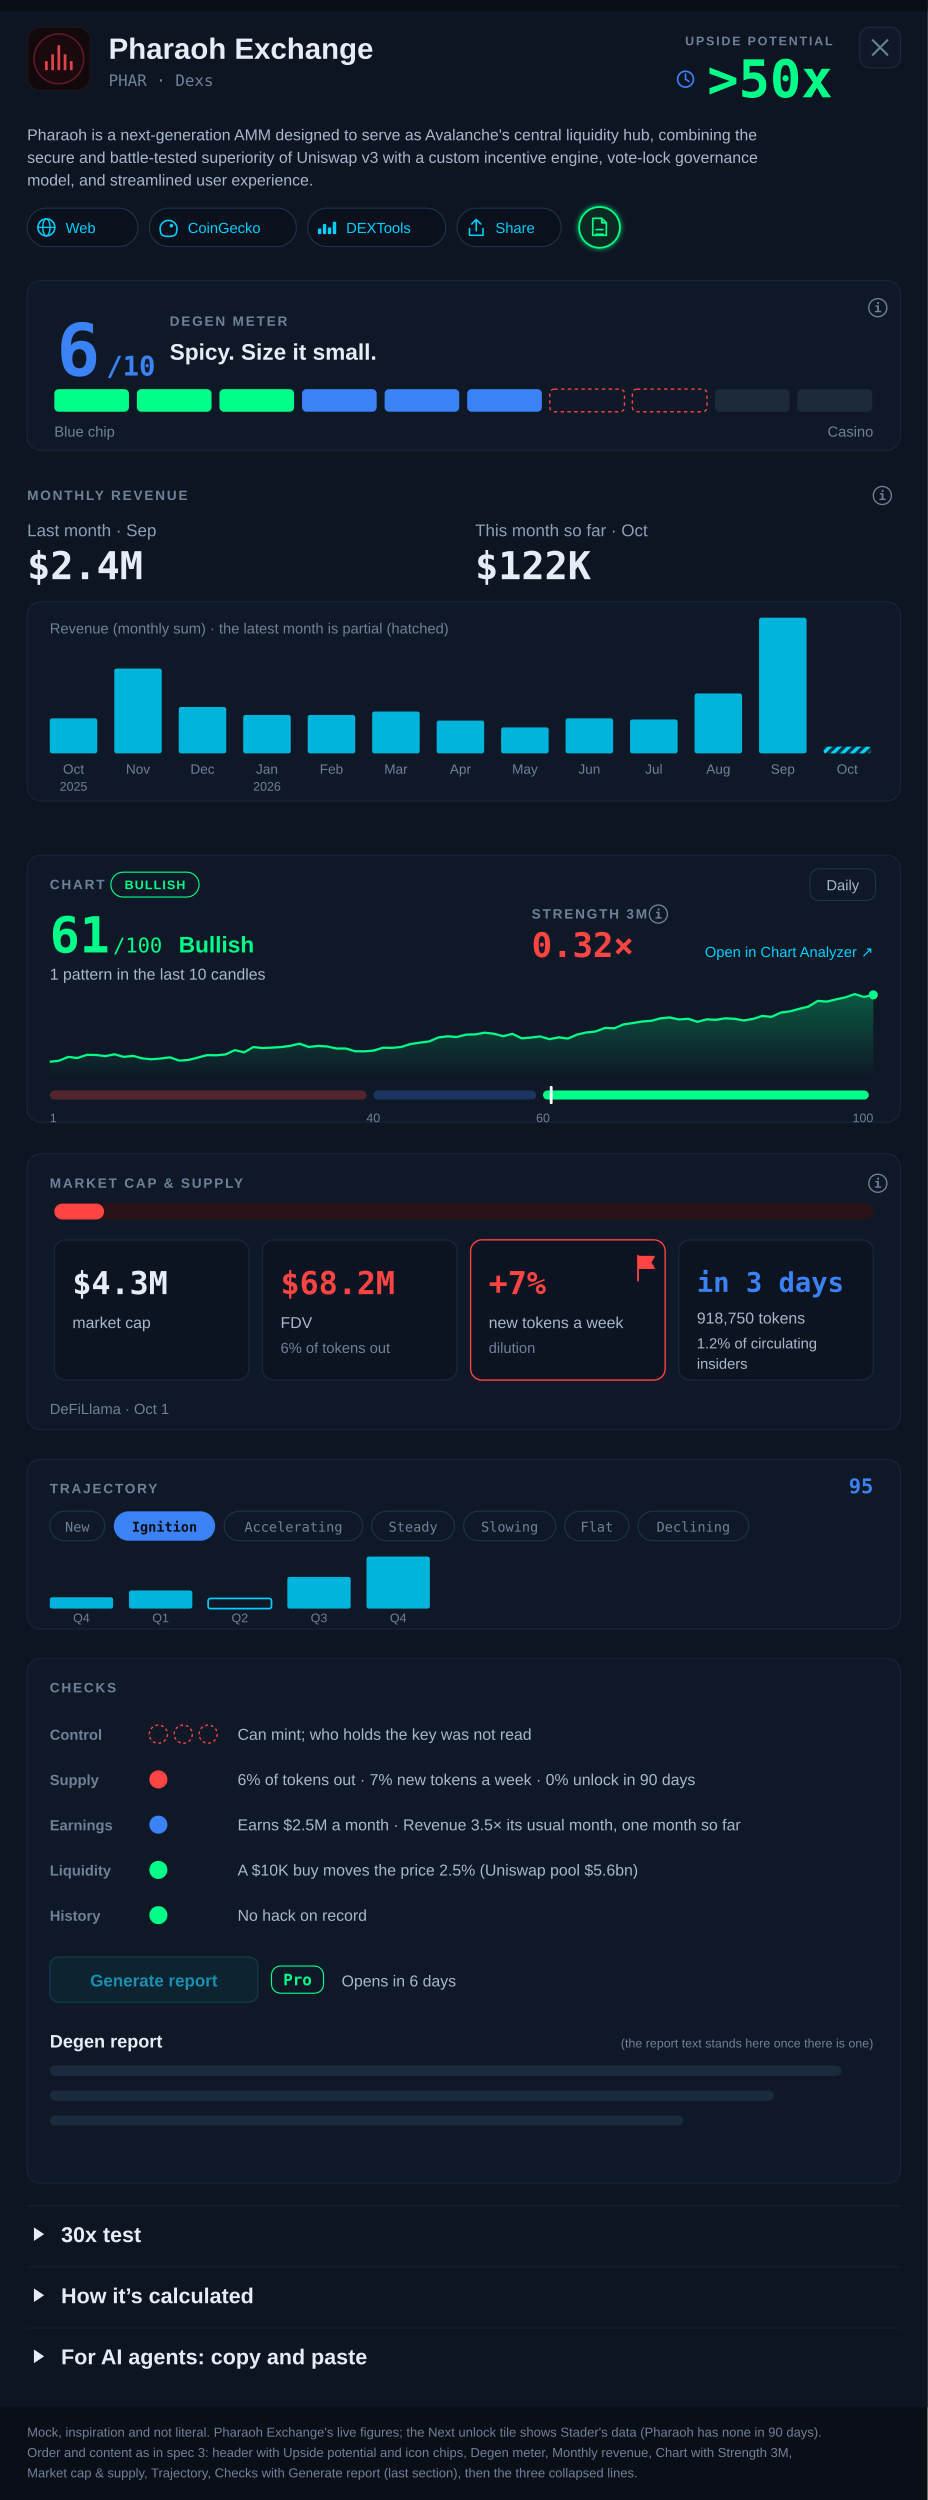
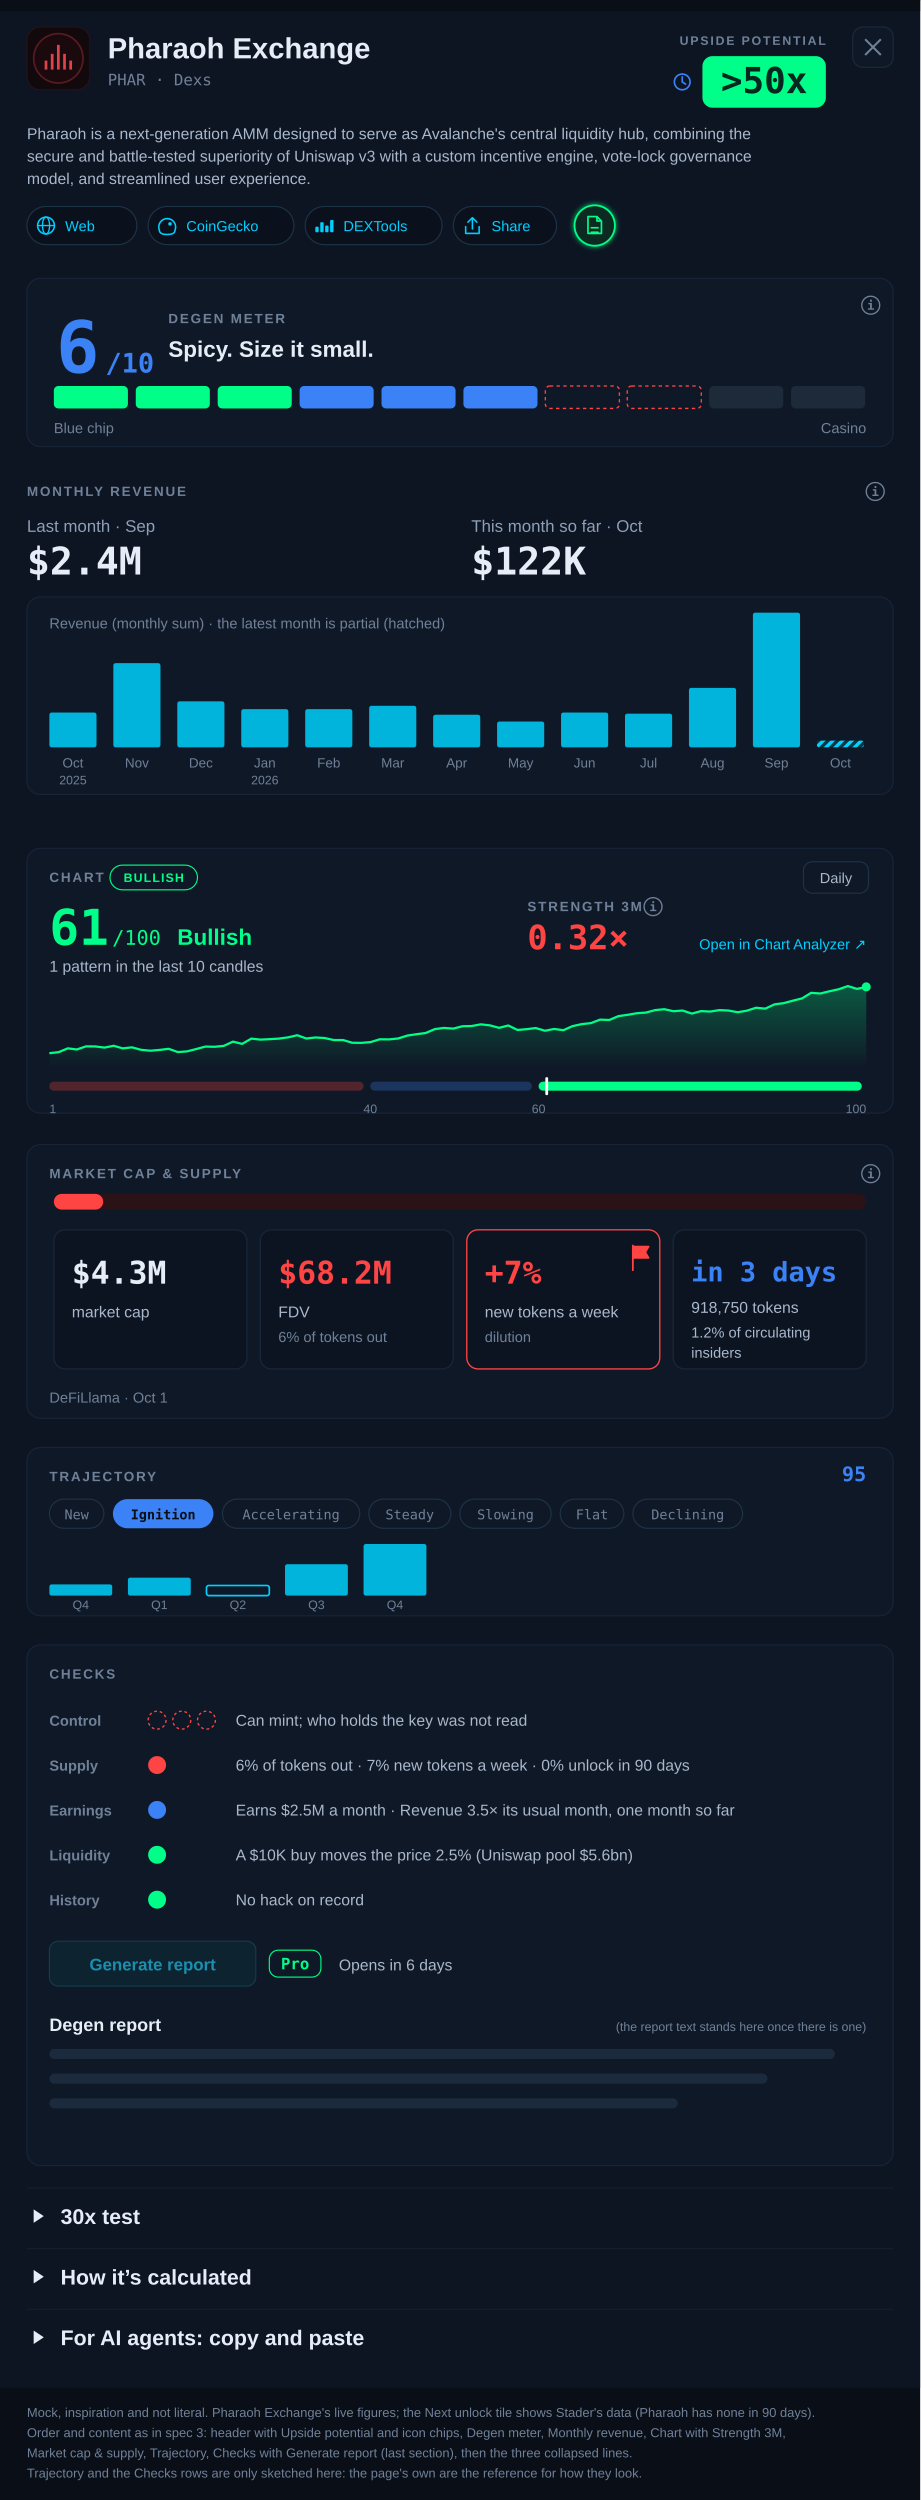
- <svg xmlns="http://www.w3.org/2000/svg" viewBox="0 0 820 2210" width="820" height="2210" role="img" aria-label="The new app detail, as spec 3 describes it">
-   <rect width="820" height="2210" fill="#0a0e17" />
+ <svg xmlns="http://www.w3.org/2000/svg" viewBox="0 0 820 2228" width="820" height="2228" role="img" aria-label="The new app detail, as spec 3 describes it">
+   <rect width="820" height="2228" fill="#0a0e17" />
  <rect x="0" y="0" width="820" height="2128" fill="#0d1422" />
  <rect x="0" y="0" width="820" height="10" rx="0" fill="#0a0e17" />
  <rect x="0" y="0" width="820" height="1" fill="#0a0e17" />
  <rect x="24" y="24" width="56" height="56" rx="12" fill="#12090d" stroke="#25131a" stroke-width="1" />
  <circle cx="52" cy="52" r="22" fill="#1a0a0e" stroke="#5a1a22" stroke-width="1.5" />
  <line x1="41.0" y1="62" x2="41.0" y2="54" stroke="#e0434a" stroke-width="2.4" />
  <line x1="46.5" y1="62" x2="46.5" y2="48" stroke="#e0434a" stroke-width="2.4" />
  <line x1="52.0" y1="62" x2="52.0" y2="40" stroke="#e0434a" stroke-width="2.4" />
  <line x1="57.5" y1="62" x2="57.5" y2="48" stroke="#e0434a" stroke-width="2.4" />
  <line x1="63.0" y1="62" x2="63.0" y2="54" stroke="#e0434a" stroke-width="2.4" />
  <text x="96" y="52" font-family="IBM Plex Sans, Segoe UI, Arial, sans-serif" font-size="26" font-weight="700" fill="#e6edf7" text-anchor="start">Pharaoh Exchange</text>
  <text x="96" y="76" font-family="IBM Plex Mono, Consolas, monospace" font-size="14" font-weight="400" fill="#6f8199" text-anchor="start">PHAR · Dexs</text>
  <text x="736" y="40" font-family="IBM Plex Sans, Segoe UI, Arial, sans-serif" font-size="11" font-weight="700" fill="#6f8199" text-anchor="end" letter-spacing="1.6">UPSIDE POTENTIAL</text>
-   <text x="736" y="86" font-family="IBM Plex Mono, Consolas, monospace" font-size="46" font-weight="700" fill="#00ff88" text-anchor="end">&gt;50x</text>
-   <circle cx="606" cy="70" r="7" fill="none" stroke="#3b82f6" stroke-width="1.5" />
-   <path d="M606 65.5V70l3 2" fill="none" stroke="#3b82f6" stroke-width="1.5" stroke-linecap="round" />
+   <rect x="626" y="50" width="110" height="46" rx="9" fill="#00ff88" />
+   <text x="681" y="83" font-family="IBM Plex Mono, Consolas, monospace" font-size="32" font-weight="700" fill="#04271f" text-anchor="middle">&gt;50x</text>
+   <circle cx="608" cy="73" r="7" fill="none" stroke="#3b82f6" stroke-width="1.5" />
+   <path d="M608 68.5V73l3 2" fill="none" stroke="#3b82f6" stroke-width="1.5" stroke-linecap="round" />
  <rect x="760" y="24" width="36" height="36" rx="9" fill="#0f1826" stroke="#1c2a3d" stroke-width="1" />
  <line x1="771" y1="35" x2="785" y2="49" stroke="#6f8199" stroke-width="1.8" />
  <line x1="785" y1="35" x2="771" y2="49" stroke="#6f8199" stroke-width="1.8" />
  <text x="24" y="124" font-family="IBM Plex Sans, Segoe UI, Arial, sans-serif" font-size="14" font-weight="400" fill="#a9b8cc" text-anchor="start">Pharaoh is a next-generation AMM designed to serve as Avalanche's central liquidity hub, combining the</text>
  <text x="24" y="144" font-family="IBM Plex Sans, Segoe UI, Arial, sans-serif" font-size="14" font-weight="400" fill="#a9b8cc" text-anchor="start">secure and battle-tested superiority of Uniswap v3 with a custom incentive engine, vote-lock governance</text>
  <text x="24" y="164" font-family="IBM Plex Sans, Segoe UI, Arial, sans-serif" font-size="14" font-weight="400" fill="#a9b8cc" text-anchor="start">model, and streamlined user experience.</text>
  <rect x="24" y="184" width="98" height="34" rx="17" fill="#0a111c" stroke="#1d3347" stroke-width="1" />
  <circle cx="41" cy="201" r="7.5" fill="none" stroke="#00cfff" stroke-width="1.4" />
  <ellipse cx="41" cy="201" rx="3.2" ry="7.5" fill="none" stroke="#00cfff" stroke-width="1.2" />
  <line x1="33.5" y1="201" x2="48.5" y2="201" stroke="#00cfff" stroke-width="1.2" />
  <text x="58" y="206" font-family="IBM Plex Sans, Segoe UI, Arial, sans-serif" font-size="13" font-weight="500" fill="#00cfff" text-anchor="start">Web</text>
  <rect x="132" y="184" width="130" height="34" rx="17" fill="#0a111c" stroke="#1d3347" stroke-width="1" />
  <path d="M142 205a7.5 7.5 0 1 1 14 0c0 3-3 4-7 4s-7-1-7-4z" fill="none" stroke="#00cfff" stroke-width="1.4" />
  <circle cx="151.5" cy="199.5" r="1.6" fill="#00cfff" />
  <text x="166" y="206" font-family="IBM Plex Sans, Segoe UI, Arial, sans-serif" font-size="13" font-weight="500" fill="#00cfff" text-anchor="start">CoinGecko</text>
  <rect x="272" y="184" width="122" height="34" rx="17" fill="#0a111c" stroke="#1d3347" stroke-width="1" />
  <rect x="281.0" y="202" width="3" height="5" rx="0.8" fill="#00cfff" />
  <rect x="285.4" y="198" width="3" height="9" rx="0.8" fill="#00cfff" />
  <rect x="289.8" y="201" width="3" height="6" rx="0.8" fill="#00cfff" />
  <rect x="294.2" y="196" width="3" height="11" rx="0.8" fill="#00cfff" />
  <text x="306" y="206" font-family="IBM Plex Sans, Segoe UI, Arial, sans-serif" font-size="13" font-weight="500" fill="#00cfff" text-anchor="start">DEXTools</text>
  <rect x="404" y="184" width="92" height="34" rx="17" fill="#0a111c" stroke="#1d3347" stroke-width="1" />
  <path d="M415 202v6h12v-6M421 204V194M417 198l4-4 4 4" fill="none" stroke="#00cfff" stroke-width="1.4" stroke-linecap="round" stroke-linejoin="round" />
  <text x="438" y="206" font-family="IBM Plex Sans, Segoe UI, Arial, sans-serif" font-size="13" font-weight="500" fill="#00cfff" text-anchor="start">Share</text>
  <circle cx="530" cy="201" r="18" fill="#0c2a22" stroke="#00ff88" stroke-width="1.6" filter="url(#glow)" />
  <path d="M524 193h8l4 4v11h-12z M532 193v4h4M527 203h6M527 207h6" fill="none" stroke="#00ff88" stroke-width="1.5" stroke-linejoin="round" stroke-linecap="round" />
  <rect x="24" y="248" width="772" height="150" rx="12" fill="#0f1826" stroke="#172538" stroke-width="1" />
  <circle cx="776" cy="272" r="8" fill="none" stroke="#6f8199" stroke-width="1.2" />
  <text x="776" y="276" font-family="IBM Plex Mono, Consolas, monospace" font-size="11" font-weight="600" fill="#6f8199" text-anchor="middle">i</text>
  <text x="50" y="332" font-family="IBM Plex Mono, Consolas, monospace" font-size="64" font-weight="700" fill="#3b82f6" text-anchor="start">6</text>
  <text x="94" y="332" font-family="IBM Plex Mono, Consolas, monospace" font-size="24" font-weight="700" fill="#3b82f6" text-anchor="start">/10</text>
  <text x="150" y="288" font-family="IBM Plex Sans, Segoe UI, Arial, sans-serif" font-size="12" font-weight="700" fill="#6f8199" text-anchor="start" letter-spacing="1.6">DEGEN METER</text>
  <text x="150" y="318" font-family="IBM Plex Sans, Segoe UI, Arial, sans-serif" font-size="20" font-weight="700" fill="#e6edf7" text-anchor="start">Spicy. Size it small.</text>
  <rect x="48" y="344" width="66" height="20" rx="4" fill="#00ff88" />
  <rect x="121" y="344" width="66" height="20" rx="4" fill="#00ff88" />
  <rect x="194" y="344" width="66" height="20" rx="4" fill="#00ff88" />
  <rect x="267" y="344" width="66" height="20" rx="4" fill="#3b82f6" />
  <rect x="340" y="344" width="66" height="20" rx="4" fill="#3b82f6" />
  <rect x="413" y="344" width="66" height="20" rx="4" fill="#3b82f6" />
  <rect x="486" y="344" width="66" height="20" rx="4" fill="none" stroke="#ff4444" stroke-width="1.2" stroke-dasharray="3 3" />
  <rect x="559" y="344" width="66" height="20" rx="4" fill="none" stroke="#ff4444" stroke-width="1.2" stroke-dasharray="3 3" />
  <rect x="632" y="344" width="66" height="20" rx="4" fill="#1d2a3a" />
  <rect x="705" y="344" width="66" height="20" rx="4" fill="#1d2a3a" />
  <text x="48" y="386" font-family="IBM Plex Sans, Segoe UI, Arial, sans-serif" font-size="13" font-weight="400" fill="#6f8199" text-anchor="start">Blue chip</text>
  <text x="772" y="386" font-family="IBM Plex Sans, Segoe UI, Arial, sans-serif" font-size="13" font-weight="400" fill="#6f8199" text-anchor="end">Casino</text>
  <text x="24" y="442" font-family="IBM Plex Sans, Segoe UI, Arial, sans-serif" font-size="12" font-weight="700" fill="#6f8199" text-anchor="start" letter-spacing="1.6">MONTHLY REVENUE</text>
  <circle cx="780" cy="438" r="8" fill="none" stroke="#6f8199" stroke-width="1.2" />
  <text x="780" y="442" font-family="IBM Plex Mono, Consolas, monospace" font-size="11" font-weight="600" fill="#6f8199" text-anchor="middle">i</text>
  <text x="24" y="474" font-family="IBM Plex Sans, Segoe UI, Arial, sans-serif" font-size="15" font-weight="400" fill="#8da0b8" text-anchor="start">Last month · Sep</text>
  <text x="24" y="512" font-family="IBM Plex Mono, Consolas, monospace" font-size="34" font-weight="700" fill="#e6edf7" text-anchor="start">$2.4M</text>
  <text x="420" y="474" font-family="IBM Plex Sans, Segoe UI, Arial, sans-serif" font-size="15" font-weight="400" fill="#8da0b8" text-anchor="start">This month so far · Oct</text>
  <text x="420" y="512" font-family="IBM Plex Mono, Consolas, monospace" font-size="34" font-weight="700" fill="#e6edf7" text-anchor="start">$122K</text>
  <rect x="24" y="532" width="772" height="176" rx="12" fill="#0f1826" stroke="#172538" stroke-width="1" />
  <text x="44" y="560" font-family="IBM Plex Sans, Segoe UI, Arial, sans-serif" font-size="13" font-weight="400" fill="#6f8199" text-anchor="start">Revenue (monthly sum) · the latest month is partial (hatched)</text>
  <defs>
    <pattern id="hatch" width="6" height="6" patternUnits="userSpaceOnUse" patternTransform="rotate(45)">
      <rect width="6" height="6" fill="#0b3a4a" />
      <rect width="3" height="6" fill="#00cfff" />
    </pattern>
    <filter id="glow" x="-50%" y="-50%" width="200%" height="200%">
      <feGaussianBlur stdDeviation="2.4" result="b" />
      <feMerge>
        <feMergeNode in="b" />
        <feMergeNode in="SourceGraphic" />
      </feMerge>
    </filter>
    <linearGradient id="area" x1="0" y1="0" x2="0" y2="1">
      <stop offset="0" stop-color="#00ff88" stop-opacity=".28" />
      <stop offset="1" stop-color="#00ff88" stop-opacity="0" />
    </linearGradient>
  </defs>
  <rect x="44" y="635" width="42" height="31" rx="2" fill="#00b4dc" />
  <text x="65" y="684" font-family="IBM Plex Sans, Segoe UI, Arial, sans-serif" font-size="12" font-weight="400" fill="#6f8199" text-anchor="middle">Oct</text>
  <rect x="101" y="591" width="42" height="75" rx="2" fill="#00b4dc" />
  <text x="122" y="684" font-family="IBM Plex Sans, Segoe UI, Arial, sans-serif" font-size="12" font-weight="400" fill="#6f8199" text-anchor="middle">Nov</text>
  <rect x="158" y="625" width="42" height="41" rx="2" fill="#00b4dc" />
  <text x="179" y="684" font-family="IBM Plex Sans, Segoe UI, Arial, sans-serif" font-size="12" font-weight="400" fill="#6f8199" text-anchor="middle">Dec</text>
  <rect x="215" y="632" width="42" height="34" rx="2" fill="#00b4dc" />
  <text x="236" y="684" font-family="IBM Plex Sans, Segoe UI, Arial, sans-serif" font-size="12" font-weight="400" fill="#6f8199" text-anchor="middle">Jan</text>
  <rect x="272" y="632" width="42" height="34" rx="2" fill="#00b4dc" />
  <text x="293" y="684" font-family="IBM Plex Sans, Segoe UI, Arial, sans-serif" font-size="12" font-weight="400" fill="#6f8199" text-anchor="middle">Feb</text>
  <rect x="329" y="629" width="42" height="37" rx="2" fill="#00b4dc" />
  <text x="350" y="684" font-family="IBM Plex Sans, Segoe UI, Arial, sans-serif" font-size="12" font-weight="400" fill="#6f8199" text-anchor="middle">Mar</text>
  <rect x="386" y="637" width="42" height="29" rx="2" fill="#00b4dc" />
  <text x="407" y="684" font-family="IBM Plex Sans, Segoe UI, Arial, sans-serif" font-size="12" font-weight="400" fill="#6f8199" text-anchor="middle">Apr</text>
  <rect x="443" y="643" width="42" height="23" rx="2" fill="#00b4dc" />
  <text x="464" y="684" font-family="IBM Plex Sans, Segoe UI, Arial, sans-serif" font-size="12" font-weight="400" fill="#6f8199" text-anchor="middle">May</text>
  <rect x="500" y="635" width="42" height="31" rx="2" fill="#00b4dc" />
  <text x="521" y="684" font-family="IBM Plex Sans, Segoe UI, Arial, sans-serif" font-size="12" font-weight="400" fill="#6f8199" text-anchor="middle">Jun</text>
  <rect x="557" y="636" width="42" height="30" rx="2" fill="#00b4dc" />
  <text x="578" y="684" font-family="IBM Plex Sans, Segoe UI, Arial, sans-serif" font-size="12" font-weight="400" fill="#6f8199" text-anchor="middle">Jul</text>
  <rect x="614" y="613" width="42" height="53" rx="2" fill="#00b4dc" />
  <text x="635" y="684" font-family="IBM Plex Sans, Segoe UI, Arial, sans-serif" font-size="12" font-weight="400" fill="#6f8199" text-anchor="middle">Aug</text>
  <rect x="671" y="546" width="42" height="120" rx="2" fill="#00b4dc" />
  <text x="692" y="684" font-family="IBM Plex Sans, Segoe UI, Arial, sans-serif" font-size="12" font-weight="400" fill="#6f8199" text-anchor="middle">Sep</text>
  <rect x="728" y="660" width="42" height="6" rx="2" fill="url(#hatch)" />
  <text x="749" y="684" font-family="IBM Plex Sans, Segoe UI, Arial, sans-serif" font-size="12" font-weight="400" fill="#6f8199" text-anchor="middle">Oct</text>
  <text x="65" y="699" font-family="IBM Plex Sans, Segoe UI, Arial, sans-serif" font-size="11" font-weight="400" fill="#6f8199" text-anchor="middle">2025</text>
  <text x="236" y="699" font-family="IBM Plex Sans, Segoe UI, Arial, sans-serif" font-size="11" font-weight="400" fill="#6f8199" text-anchor="middle">2026</text>
  <rect x="24" y="756" width="772" height="236" rx="12" fill="#0f1826" stroke="#172538" stroke-width="1" />
  <text x="44" y="786" font-family="IBM Plex Sans, Segoe UI, Arial, sans-serif" font-size="12" font-weight="700" fill="#6f8199" text-anchor="start" letter-spacing="1.6">CHART</text>
  <rect x="98" y="771" width="78" height="22" rx="11" fill="none" stroke="#00ff88" stroke-width="1" />
  <text x="137" y="786" font-family="IBM Plex Sans, Segoe UI, Arial, sans-serif" font-size="11" font-weight="700" fill="#00ff88" text-anchor="middle" letter-spacing="1">BULLISH</text>
  <rect x="716" y="768" width="58" height="28" rx="8" fill="none" stroke="#1d3347" stroke-width="1" />
  <text x="745" y="787" font-family="IBM Plex Sans, Segoe UI, Arial, sans-serif" font-size="13" font-weight="500" fill="#a9b8cc" text-anchor="middle">Daily</text>
  <text x="44" y="842" font-family="IBM Plex Mono, Consolas, monospace" font-size="44" font-weight="700" fill="#00ff88" text-anchor="start">61</text>
  <text x="100" y="842" font-family="IBM Plex Mono, Consolas, monospace" font-size="18" font-weight="500" fill="#00ff88" text-anchor="start">/100</text>
  <text x="158" y="842" font-family="IBM Plex Sans, Segoe UI, Arial, sans-serif" font-size="20" font-weight="700" fill="#00ff88" text-anchor="start">Bullish</text>
  <text x="44" y="866" font-family="IBM Plex Sans, Segoe UI, Arial, sans-serif" font-size="14" font-weight="400" fill="#a9b8cc" text-anchor="start">1 pattern in the last 10 candles</text>
  <text x="470" y="812" font-family="IBM Plex Sans, Segoe UI, Arial, sans-serif" font-size="12" font-weight="700" fill="#6f8199" text-anchor="start" letter-spacing="1.6">STRENGTH 3M</text>
  <circle cx="582" cy="808" r="8" fill="none" stroke="#6f8199" stroke-width="1.2" />
  <text x="582" y="812" font-family="IBM Plex Mono, Consolas, monospace" font-size="11" font-weight="600" fill="#6f8199" text-anchor="middle">i</text>
  <text x="470" y="846" font-family="IBM Plex Mono, Consolas, monospace" font-size="30" font-weight="700" fill="#ff4444" text-anchor="start">0.32×</text>
  <text x="772" y="846" font-family="IBM Plex Sans, Segoe UI, Arial, sans-serif" font-size="13" font-weight="500" fill="#00cfff" text-anchor="end">Open in Chart Analyzer ↗</text>
  <path d="M44.0,952 L44.0,938.6 L52.2,937.7 L60.4,934.3 L68.5,935.3 L76.7,932.5 L84.9,932.6 L93.1,933.6 L101.3,932.0 L109.4,934.3 L117.6,933.4 L125.8,935.6 L134.0,936.4 L142.2,935.7 L150.3,934.7 L158.5,937.6 L166.7,937.0 L174.9,934.9 L183.1,932.7 L191.2,932.9 L199.4,932.1 L207.6,928.3 L215.8,930.3 L224.0,925.6 L232.1,926.5 L240.3,926.1 L248.5,925.6 L256.7,924.5 L264.9,922.6 L273.0,925.5 L281.2,924.6 L289.4,925.1 L297.6,926.9 L305.8,926.9 L313.9,929.3 L322.1,929.4 L330.3,928.7 L338.5,926.2 L346.7,926.3 L354.8,925.5 L363.0,922.9 L371.2,921.7 L379.4,920.6 L387.6,917.1 L395.7,916.1 L403.9,916.7 L412.1,914.6 L420.3,914.4 L428.4,912.9 L436.6,913.8 L444.8,916.0 L453.0,913.9 L461.2,917.9 L469.3,917.2 L477.5,916.2 L485.7,918.6 L493.9,917.0 L502.1,918.1 L510.2,914.5 L518.4,912.7 L526.6,911.8 L534.8,908.7 L543.0,909.0 L551.1,905.6 L559.3,904.4 L567.5,903.0 L575.7,902.4 L583.9,900.2 L592.0,899.4 L600.2,901.2 L608.4,900.6 L616.6,903.3 L624.8,901.1 L632.9,901.5 L641.1,900.2 L649.3,900.6 L657.5,902.1 L665.7,900.7 L673.8,898.1 L682.0,898.9 L690.2,895.1 L698.4,894.0 L706.6,891.8 L714.7,889.8 L722.9,884.8 L731.1,885.4 L739.3,883.4 L747.5,881.6 L755.6,878.8 L763.8,881.3 L772.0,879.5 L772.0,952 Z" fill="url(#area)" />
  <polyline points="44.0,938.6 52.2,937.7 60.4,934.3 68.5,935.3 76.7,932.5 84.9,932.6 93.1,933.6 101.3,932.0 109.4,934.3 117.6,933.4 125.8,935.6 134.0,936.4 142.2,935.7 150.3,934.7 158.5,937.6 166.7,937.0 174.9,934.9 183.1,932.7 191.2,932.9 199.4,932.1 207.6,928.3 215.8,930.3 224.0,925.6 232.1,926.5 240.3,926.1 248.5,925.6 256.7,924.5 264.9,922.6 273.0,925.5 281.2,924.6 289.4,925.1 297.6,926.9 305.8,926.9 313.9,929.3 322.1,929.4 330.3,928.7 338.5,926.2 346.7,926.3 354.8,925.5 363.0,922.9 371.2,921.7 379.4,920.6 387.6,917.1 395.7,916.1 403.9,916.7 412.1,914.6 420.3,914.4 428.4,912.9 436.6,913.8 444.8,916.0 453.0,913.9 461.2,917.9 469.3,917.2 477.5,916.2 485.7,918.6 493.9,917.0 502.1,918.1 510.2,914.5 518.4,912.7 526.6,911.8 534.8,908.7 543.0,909.0 551.1,905.6 559.3,904.4 567.5,903.0 575.7,902.4 583.9,900.2 592.0,899.4 600.2,901.2 608.4,900.6 616.6,903.3 624.8,901.1 632.9,901.5 641.1,900.2 649.3,900.6 657.5,902.1 665.7,900.7 673.8,898.1 682.0,898.9 690.2,895.1 698.4,894.0 706.6,891.8 714.7,889.8 722.9,884.8 731.1,885.4 739.3,883.4 747.5,881.6 755.6,878.8 763.8,881.3 772.0,879.5" fill="none" stroke="#00ff88" stroke-width="2" stroke-linejoin="round" />
  <circle cx="772.0" cy="879.48" r="4" fill="#00ff88" />
  <rect x="44" y="964" width="280" height="8" rx="4" fill="#ff4444" opacity=".28" />
  <rect x="330" y="964" width="144" height="8" rx="4" fill="#3b82f6" opacity=".28" />
  <rect x="480" y="964" width="288" height="8" rx="4" fill="#00ff88" opacity="1" />
  <rect x="486" y="960" width="2.5" height="16" rx="1" fill="#ffffff" />
  <text x="44" y="992" font-family="IBM Plex Sans, Segoe UI, Arial, sans-serif" font-size="11" font-weight="400" fill="#6f8199" text-anchor="start">1</text>
  <text x="330" y="992" font-family="IBM Plex Sans, Segoe UI, Arial, sans-serif" font-size="11" font-weight="400" fill="#6f8199" text-anchor="middle">40</text>
  <text x="480" y="992" font-family="IBM Plex Sans, Segoe UI, Arial, sans-serif" font-size="11" font-weight="400" fill="#6f8199" text-anchor="middle">60</text>
  <text x="772" y="992" font-family="IBM Plex Sans, Segoe UI, Arial, sans-serif" font-size="11" font-weight="400" fill="#6f8199" text-anchor="end">100</text>
  <rect x="24" y="1020" width="772" height="244" rx="12" fill="#0f1826" stroke="#172538" stroke-width="1" />
  <text x="44" y="1050" font-family="IBM Plex Sans, Segoe UI, Arial, sans-serif" font-size="12" font-weight="700" fill="#6f8199" text-anchor="start" letter-spacing="1.6">MARKET CAP &amp; SUPPLY</text>
  <circle cx="776" cy="1046" r="8" fill="none" stroke="#6f8199" stroke-width="1.2" />
  <text x="776" y="1050" font-family="IBM Plex Mono, Consolas, monospace" font-size="11" font-weight="600" fill="#6f8199" text-anchor="middle">i</text>
  <rect x="48" y="1064" width="724" height="14" rx="7" fill="#2a1216" />
  <rect x="48" y="1064" width="44" height="14" rx="7" fill="#ff4444" />
  <rect x="48" y="1096" width="172" height="124" rx="10" fill="#0c1421" stroke="#172538" stroke-width="1.2" />
  <text x="64" y="1144" font-family="IBM Plex Mono, Consolas, monospace" font-size="28" font-weight="700" fill="#e6edf7" text-anchor="start">$4.3M</text>
  <text x="64" y="1174" font-family="IBM Plex Sans, Segoe UI, Arial, sans-serif" font-size="14" font-weight="400" fill="#a9b8cc" text-anchor="start">market cap</text>
  <rect x="232" y="1096" width="172" height="124" rx="10" fill="#0c1421" stroke="#172538" stroke-width="1.2" />
  <text x="248" y="1144" font-family="IBM Plex Mono, Consolas, monospace" font-size="28" font-weight="700" fill="#ff4444" text-anchor="start">$68.2M</text>
  <text x="248" y="1174" font-family="IBM Plex Sans, Segoe UI, Arial, sans-serif" font-size="14" font-weight="400" fill="#a9b8cc" text-anchor="start">FDV</text>
  <text x="248" y="1196" font-family="IBM Plex Sans, Segoe UI, Arial, sans-serif" font-size="13" font-weight="400" fill="#6f8199" text-anchor="start">6% of tokens out</text>
  <rect x="416" y="1096" width="172" height="124" rx="10" fill="#0c1421" stroke="#ff4444" stroke-width="1.2" />
  <path d="M564 1110v22M564 1111h14l-3 5 3 5h-14" fill="#ff4444" stroke="#ff4444" stroke-width="1.6" stroke-linejoin="round" stroke-linecap="round" />
  <text x="432" y="1144" font-family="IBM Plex Mono, Consolas, monospace" font-size="28" font-weight="700" fill="#ff4444" text-anchor="start">+7%</text>
  <text x="432" y="1174" font-family="IBM Plex Sans, Segoe UI, Arial, sans-serif" font-size="14" font-weight="400" fill="#a9b8cc" text-anchor="start">new tokens a week</text>
  <text x="432" y="1196" font-family="IBM Plex Sans, Segoe UI, Arial, sans-serif" font-size="13" font-weight="400" fill="#6f8199" text-anchor="start">dilution</text>
  <rect x="600" y="1096" width="172" height="124" rx="10" fill="#0c1421" stroke="#172538" stroke-width="1.2" />
  <text x="616" y="1142" font-family="IBM Plex Mono, Consolas, monospace" font-size="24" font-weight="700" fill="#3b82f6" text-anchor="start">in 3 days</text>
  <text x="616" y="1170" font-family="IBM Plex Sans, Segoe UI, Arial, sans-serif" font-size="14" font-weight="400" fill="#a9b8cc" text-anchor="start">918,750 tokens</text>
  <text x="616" y="1192" font-family="IBM Plex Sans, Segoe UI, Arial, sans-serif" font-size="13" font-weight="400" fill="#a9b8cc" text-anchor="start">1.2% of circulating</text>
  <text x="616" y="1210" font-family="IBM Plex Sans, Segoe UI, Arial, sans-serif" font-size="13" font-weight="400" fill="#a9b8cc" text-anchor="start">insiders</text>
  <text x="44" y="1250" font-family="IBM Plex Sans, Segoe UI, Arial, sans-serif" font-size="13" font-weight="400" fill="#6f8199" text-anchor="start">DeFiLlama · Oct 1</text>
  <rect x="24" y="1290" width="772" height="150" rx="12" fill="#0f1826" stroke="#172538" stroke-width="1" />
  <text x="44" y="1320" font-family="IBM Plex Sans, Segoe UI, Arial, sans-serif" font-size="12" font-weight="700" fill="#6f8199" text-anchor="start" letter-spacing="1.6">TRAJECTORY</text>
  <text x="772" y="1320" font-family="IBM Plex Mono, Consolas, monospace" font-size="18" font-weight="700" fill="#3b82f6" text-anchor="end">95</text>
  <rect x="44" y="1336" width="48.6" height="26" rx="13" fill="none" stroke="#1d3347" stroke-width="1" />
  <text x="68.3" y="1354" font-family="IBM Plex Mono, Consolas, monospace" font-size="12" font-weight="500" fill="#6f8199" text-anchor="middle">New</text>
  <rect x="100.6" y="1336" width="89.6" height="26" rx="13" fill="#3b82f6" />
  <text x="145.4" y="1354" font-family="IBM Plex Mono, Consolas, monospace" font-size="12" font-weight="700" fill="#0a0e17" text-anchor="middle">Ignition</text>
  <rect x="198.2" y="1336" width="122.4" height="26" rx="13" fill="none" stroke="#1d3347" stroke-width="1" />
  <text x="259.4" y="1354" font-family="IBM Plex Mono, Consolas, monospace" font-size="12" font-weight="500" fill="#6f8199" text-anchor="middle">Accelerating</text>
  <rect x="328.6" y="1336" width="73.2" height="26" rx="13" fill="none" stroke="#1d3347" stroke-width="1" />
  <text x="365.2" y="1354" font-family="IBM Plex Mono, Consolas, monospace" font-size="12" font-weight="500" fill="#6f8199" text-anchor="middle">Steady</text>
  <rect x="409.8" y="1336" width="81.4" height="26" rx="13" fill="none" stroke="#1d3347" stroke-width="1" />
  <text x="450.5" y="1354" font-family="IBM Plex Mono, Consolas, monospace" font-size="12" font-weight="500" fill="#6f8199" text-anchor="middle">Slowing</text>
  <rect x="499.2" y="1336" width="56.8" height="26" rx="13" fill="none" stroke="#1d3347" stroke-width="1" />
  <text x="527.6" y="1354" font-family="IBM Plex Mono, Consolas, monospace" font-size="12" font-weight="500" fill="#6f8199" text-anchor="middle">Flat</text>
  <rect x="564" y="1336" width="97.8" height="26" rx="13" fill="none" stroke="#1d3347" stroke-width="1" />
  <text x="612.9" y="1354" font-family="IBM Plex Mono, Consolas, monospace" font-size="12" font-weight="500" fill="#6f8199" text-anchor="middle">Declining</text>
  <rect x="44" y="1412" width="56" height="10" rx="2" fill="#00b4dc" />
  <text x="72" y="1434" font-family="IBM Plex Sans, Segoe UI, Arial, sans-serif" font-size="11" font-weight="400" fill="#6f8199" text-anchor="middle">Q4</text>
  <rect x="114" y="1406" width="56" height="16" rx="2" fill="#00b4dc" />
  <text x="142" y="1434" font-family="IBM Plex Sans, Segoe UI, Arial, sans-serif" font-size="11" font-weight="400" fill="#6f8199" text-anchor="middle">Q1</text>
  <rect x="184" y="1413" width="56" height="9" rx="2" fill="none" stroke="#00cfff" stroke-width="1.5" />
  <text x="212" y="1434" font-family="IBM Plex Sans, Segoe UI, Arial, sans-serif" font-size="11" font-weight="400" fill="#6f8199" text-anchor="middle">Q2</text>
  <rect x="254" y="1394" width="56" height="28" rx="2" fill="#00b4dc" />
  <text x="282" y="1434" font-family="IBM Plex Sans, Segoe UI, Arial, sans-serif" font-size="11" font-weight="400" fill="#6f8199" text-anchor="middle">Q3</text>
  <rect x="324" y="1376" width="56" height="46" rx="2" fill="#00b4dc" />
  <text x="352" y="1434" font-family="IBM Plex Sans, Segoe UI, Arial, sans-serif" font-size="11" font-weight="400" fill="#6f8199" text-anchor="middle">Q4</text>
  <rect x="24" y="1466" width="772" height="464" rx="12" fill="#0f1826" stroke="#172538" stroke-width="1" />
  <text x="44" y="1496" font-family="IBM Plex Sans, Segoe UI, Arial, sans-serif" font-size="12" font-weight="700" fill="#6f8199" text-anchor="start" letter-spacing="1.6">CHECKS</text>
  <text x="44" y="1538" font-family="IBM Plex Sans, Segoe UI, Arial, sans-serif" font-size="13" font-weight="600" fill="#6f8199" text-anchor="start">Control</text>
  <circle cx="140" cy="1533" r="8" fill="none" stroke="#ff4444" stroke-width="1.2" stroke-dasharray="2.5 2.5" />
  <circle cx="162" cy="1533" r="8" fill="none" stroke="#ff4444" stroke-width="1.2" stroke-dasharray="2.5 2.5" />
  <circle cx="184" cy="1533" r="8" fill="none" stroke="#ff4444" stroke-width="1.2" stroke-dasharray="2.5 2.5" />
  <text x="210" y="1538" font-family="IBM Plex Sans, Segoe UI, Arial, sans-serif" font-size="14" font-weight="400" fill="#a9b8cc" text-anchor="start">Can mint; who holds the key was not read</text>
  <text x="44" y="1578" font-family="IBM Plex Sans, Segoe UI, Arial, sans-serif" font-size="13" font-weight="600" fill="#6f8199" text-anchor="start">Supply</text>
  <circle cx="140" cy="1573" r="8" fill="#ff4444" />
  <text x="210" y="1578" font-family="IBM Plex Sans, Segoe UI, Arial, sans-serif" font-size="14" font-weight="400" fill="#a9b8cc" text-anchor="start">6% of tokens out · 7% new tokens a week · 0% unlock in 90 days</text>
  <text x="44" y="1618" font-family="IBM Plex Sans, Segoe UI, Arial, sans-serif" font-size="13" font-weight="600" fill="#6f8199" text-anchor="start">Earnings</text>
  <circle cx="140" cy="1613" r="8" fill="#3b82f6" />
  <text x="210" y="1618" font-family="IBM Plex Sans, Segoe UI, Arial, sans-serif" font-size="14" font-weight="400" fill="#a9b8cc" text-anchor="start">Earns $2.5M a month · Revenue 3.5× its usual month, one month so far</text>
  <text x="44" y="1658" font-family="IBM Plex Sans, Segoe UI, Arial, sans-serif" font-size="13" font-weight="600" fill="#6f8199" text-anchor="start">Liquidity</text>
  <circle cx="140" cy="1653" r="8" fill="#00ff88" />
  <text x="210" y="1658" font-family="IBM Plex Sans, Segoe UI, Arial, sans-serif" font-size="14" font-weight="400" fill="#a9b8cc" text-anchor="start">A $10K buy moves the price 2.5% (Uniswap pool $5.6bn)</text>
  <text x="44" y="1698" font-family="IBM Plex Sans, Segoe UI, Arial, sans-serif" font-size="13" font-weight="600" fill="#6f8199" text-anchor="start">History</text>
  <circle cx="140" cy="1693" r="8" fill="#00ff88" />
  <text x="210" y="1698" font-family="IBM Plex Sans, Segoe UI, Arial, sans-serif" font-size="14" font-weight="400" fill="#a9b8cc" text-anchor="start">No hack on record</text>
  <rect x="44" y="1730" width="184" height="40" rx="8" fill="#0d2430" stroke="#123d4f" stroke-width="1" />
  <text x="136" y="1756" font-family="IBM Plex Sans, Segoe UI, Arial, sans-serif" font-size="15" font-weight="700" fill="#1b8fb0" text-anchor="middle">Generate report</text>
  <rect x="240" y="1738" width="46" height="24" rx="8" fill="none" stroke="#00ff88" stroke-width="1" />
  <text x="263" y="1755" font-family="IBM Plex Mono, Consolas, monospace" font-size="14" font-weight="700" fill="#00ff88" text-anchor="middle">Pro</text>
  <text x="302" y="1756" font-family="IBM Plex Sans, Segoe UI, Arial, sans-serif" font-size="14" font-weight="400" fill="#a9b8cc" text-anchor="start">Opens in 6 days</text>
  <text x="44" y="1810" font-family="IBM Plex Sans, Segoe UI, Arial, sans-serif" font-size="16" font-weight="700" fill="#e6edf7" text-anchor="start">Degen report</text>
  <text x="772" y="1810" font-family="IBM Plex Sans, Segoe UI, Arial, sans-serif" font-size="11" font-weight="400" fill="#6f8199" text-anchor="end">(the report text stands here once there is one)</text>
  <rect x="44" y="1826" width="700" height="9" rx="4.5" fill="#1b2a3d" />
  <rect x="44" y="1848" width="640" height="9" rx="4.5" fill="#1b2a3d" />
  <rect x="44" y="1870" width="560" height="9" rx="4.5" fill="#1b2a3d" />
  <line x1="24" y1="1950" x2="796" y2="1950" stroke="#14202f" stroke-width="1" />
  <path d="M30 1969l9 6-9 6z" fill="#e6edf7" />
  <text x="54" y="1982" font-family="IBM Plex Sans, Segoe UI, Arial, sans-serif" font-size="19" font-weight="700" fill="#e6edf7" text-anchor="start">30x test</text>
  <line x1="24" y1="2004" x2="796" y2="2004" stroke="#14202f" stroke-width="1" />
  <path d="M30 2023l9 6-9 6z" fill="#e6edf7" />
  <text x="54" y="2036" font-family="IBM Plex Sans, Segoe UI, Arial, sans-serif" font-size="19" font-weight="700" fill="#e6edf7" text-anchor="start">How it’s calculated</text>
  <line x1="24" y1="2058" x2="796" y2="2058" stroke="#14202f" stroke-width="1" />
  <path d="M30 2077l9 6-9 6z" fill="#e6edf7" />
  <text x="54" y="2090" font-family="IBM Plex Sans, Segoe UI, Arial, sans-serif" font-size="19" font-weight="700" fill="#e6edf7" text-anchor="start">For AI agents: copy and paste</text>
  <text x="24" y="2154" font-family="IBM Plex Sans, Segoe UI, Arial, sans-serif" font-size="11.5" font-weight="400" fill="#6f8199" text-anchor="start">Mock, inspiration and not literal. Pharaoh Exchange's live figures; the Next unlock tile shows Stader's data (Pharaoh has none in 90 days).</text>
  <text x="24" y="2172" font-family="IBM Plex Sans, Segoe UI, Arial, sans-serif" font-size="11.5" font-weight="400" fill="#6f8199" text-anchor="start">Order and content as in spec 3: header with Upside potential and icon chips, Degen meter, Monthly revenue, Chart with Strength 3M,</text>
  <text x="24" y="2190" font-family="IBM Plex Sans, Segoe UI, Arial, sans-serif" font-size="11.5" font-weight="400" fill="#6f8199" text-anchor="start">Market cap &amp; supply, Trajectory, Checks with Generate report (last section), then the three collapsed lines.</text>
+   <text x="24" y="2208" font-family="IBM Plex Sans, Segoe UI, Arial, sans-serif" font-size="11.5" font-weight="400" fill="#6f8199" text-anchor="start">Trajectory and the Checks rows are only sketched here: the page's own are the reference for how they look.</text>
</svg>
